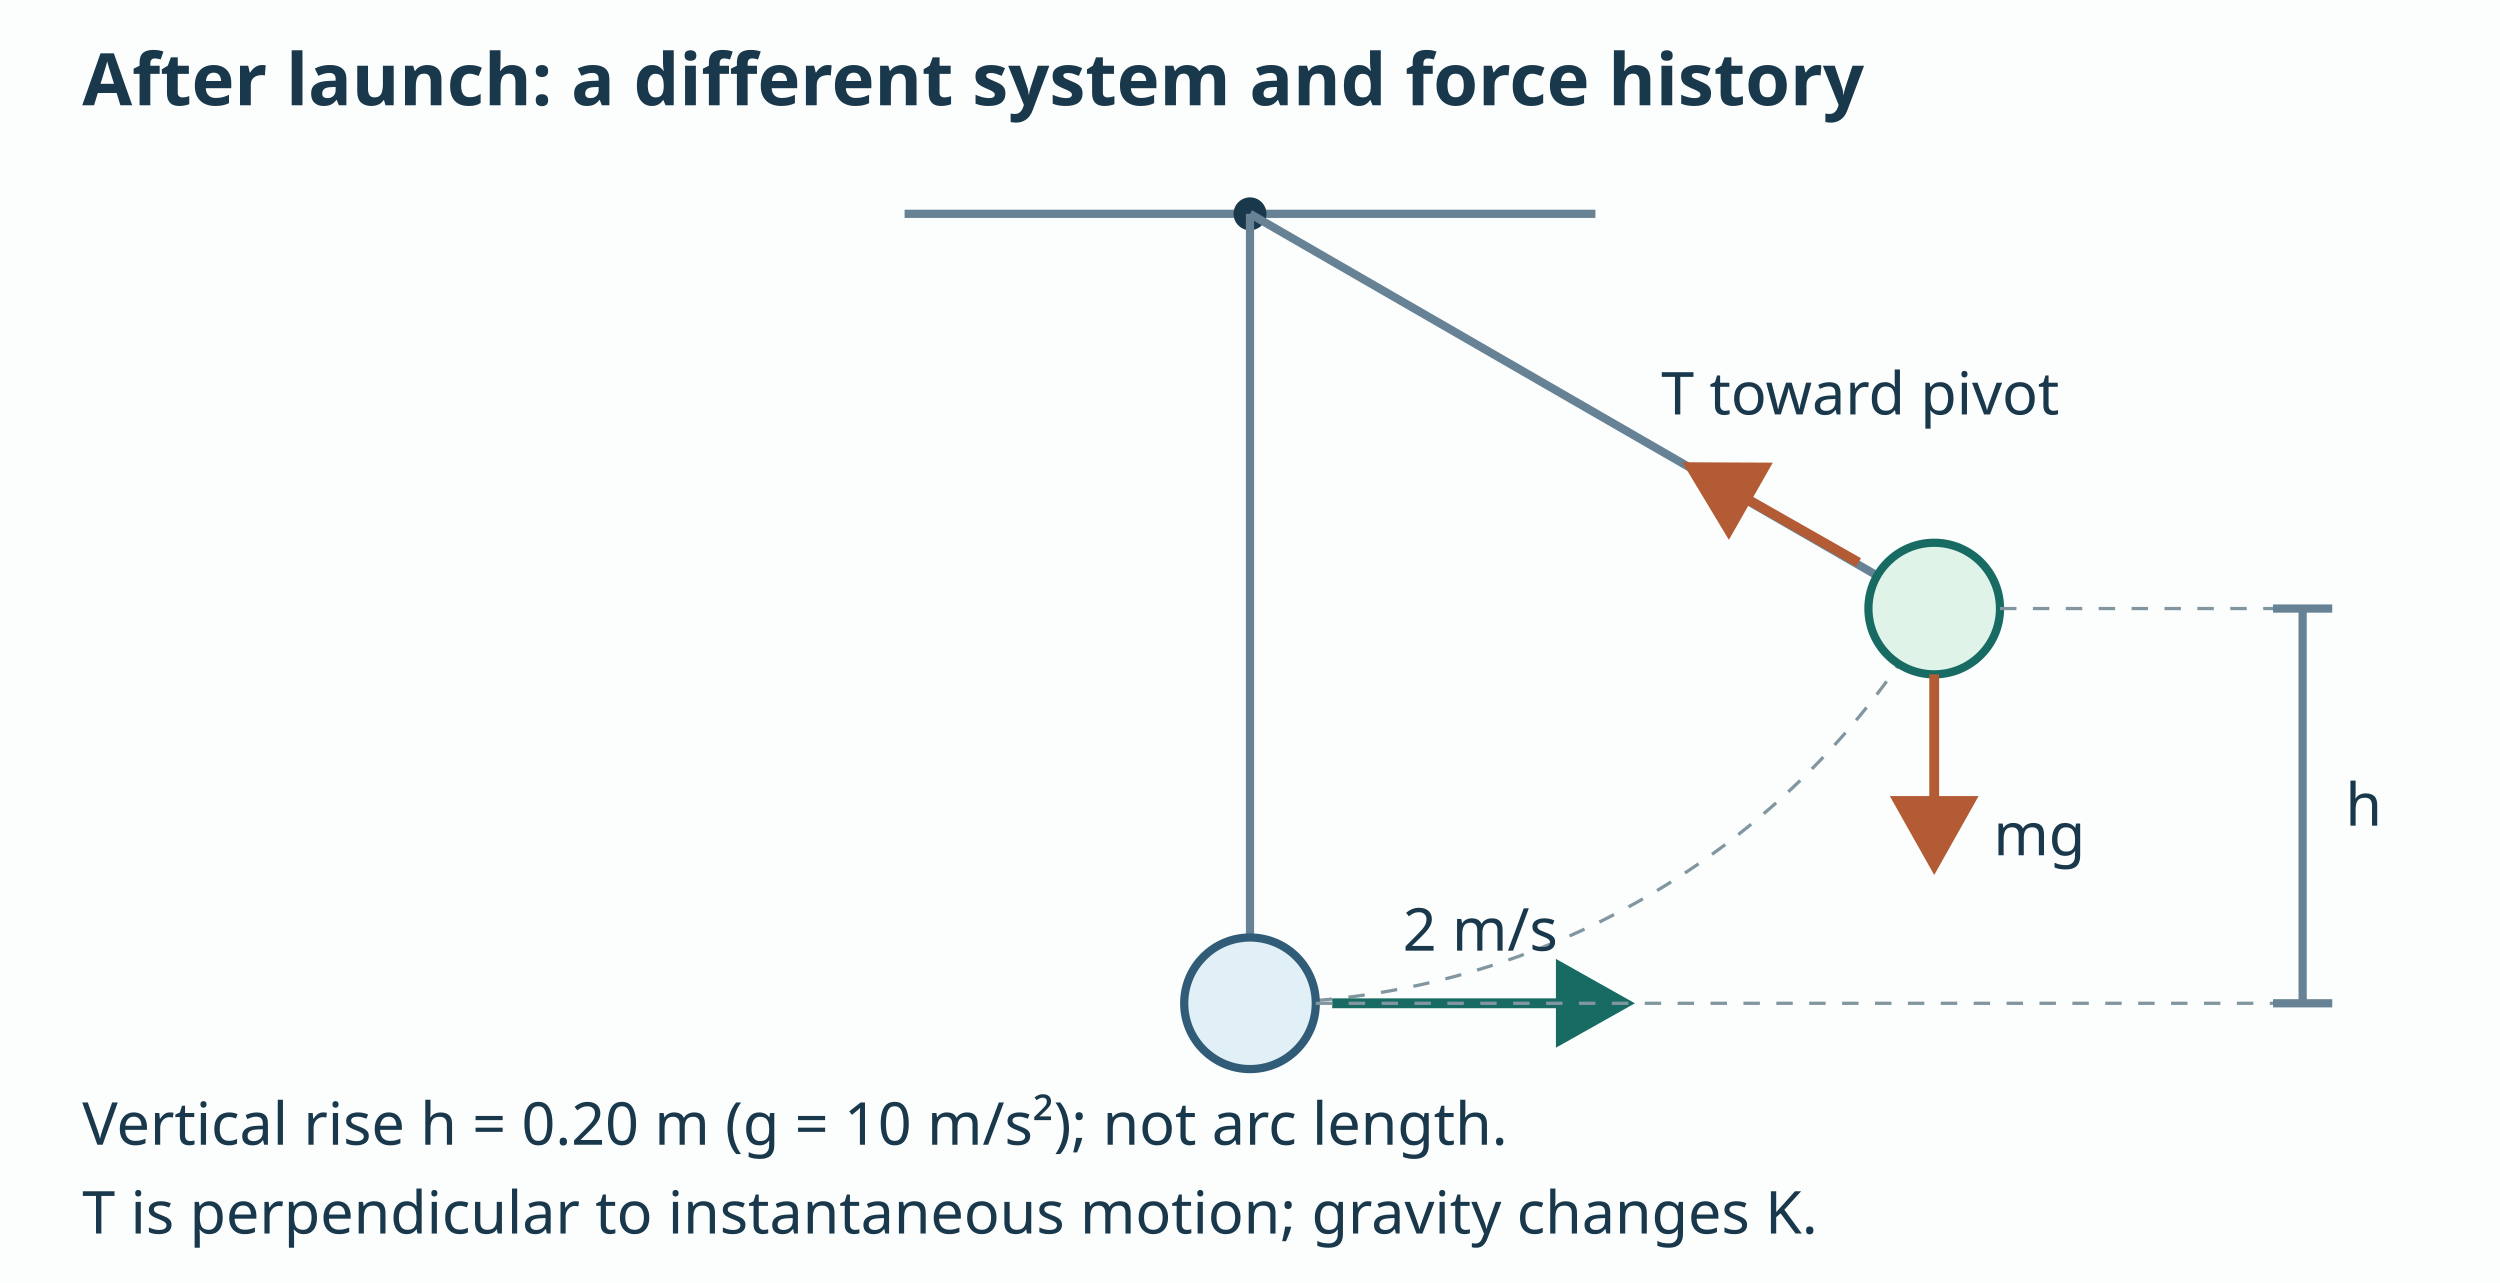
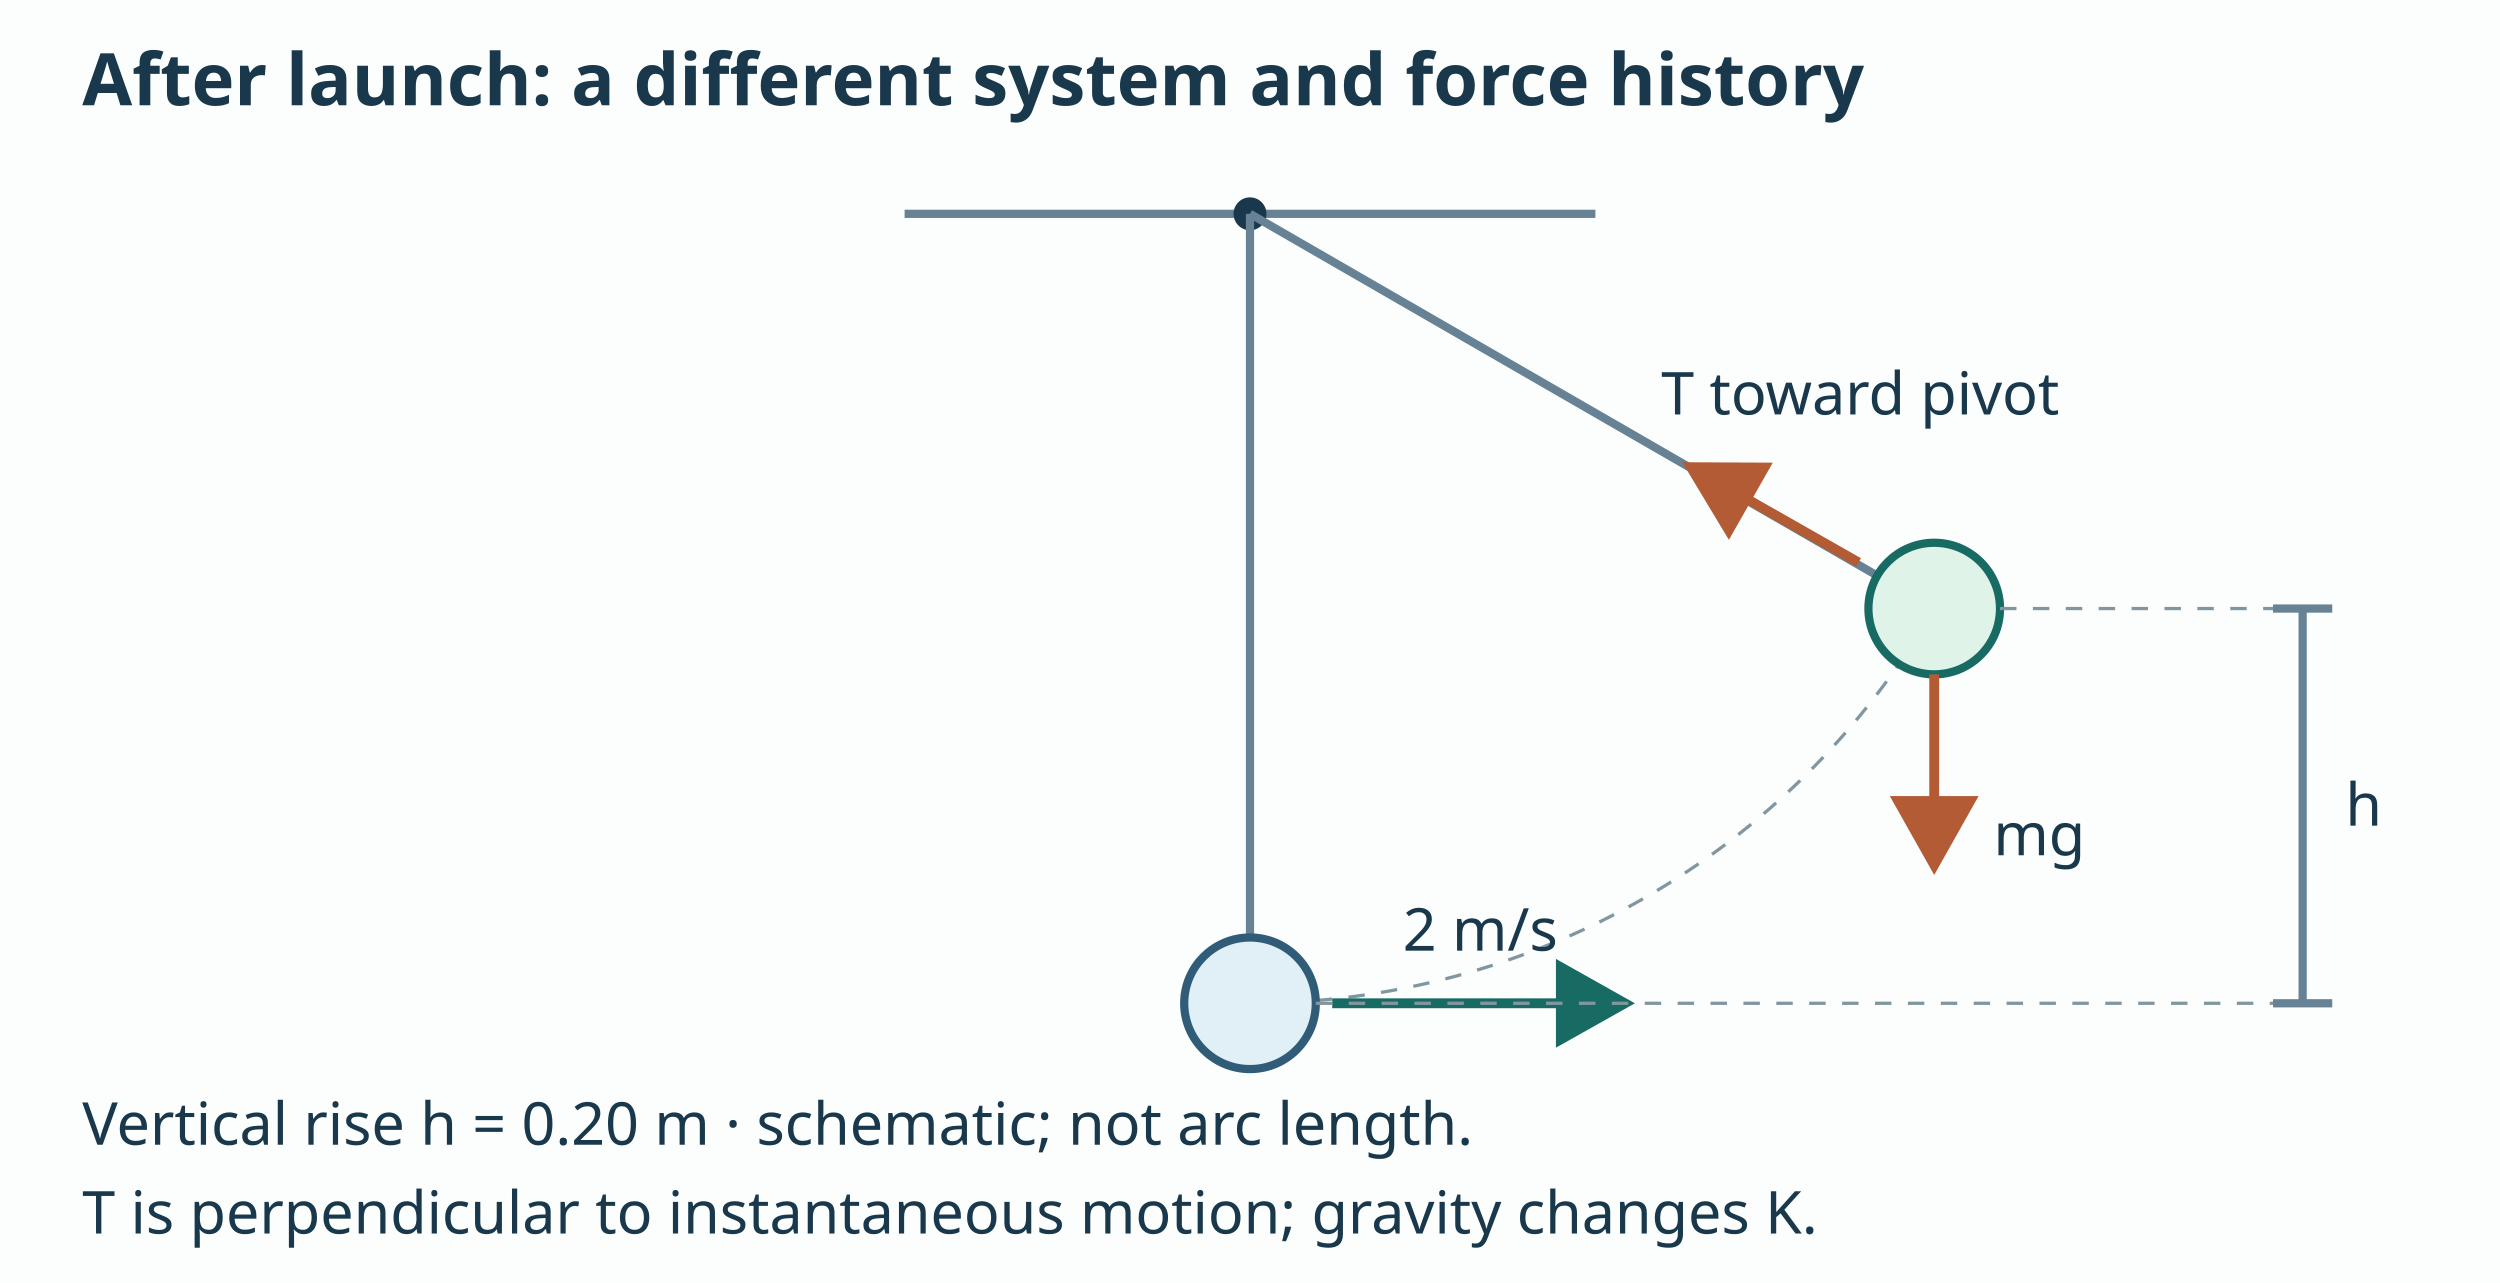
<svg xmlns="http://www.w3.org/2000/svg" viewBox="0 0 760 390" role="img" aria-labelledby="title desc">
  <defs>
    <marker id="a" markerWidth="9" markerHeight="9" refX="7" refY="4.5" orient="auto">
      <path d="M0 0L8 4.5L0 9Z" fill="#176b62" />
    </marker>
    <marker id="r" markerWidth="9" markerHeight="9" refX="7" refY="4.5" orient="auto">
      <path d="M0 0L8 4.5L0 9Z" fill="#b35b34" />
    </marker>
  </defs>
  <style>text{font:18px system-ui,sans-serif;fill:#19384b}.title{font-weight:bold;font-size:22px}.a{fill:#e1eff7;stroke:#315c78;stroke-width:2.5}.b{fill:#dff3e9;stroke:#176b62;stroke-width:2.5}.arrow{stroke:#176b62;stroke-width:3;marker-end:url(#a);fill:none}.force{stroke:#b35b34;stroke-width:3;marker-end:url(#r);fill:none}.line{stroke:#668294;stroke-width:2.5;fill:none}.dash{stroke:#8296a0;stroke-dasharray:5 5;fill:none}</style>
  <rect width="760" height="390" fill="#fcfefe" />
  <text x="25" y="32" text-anchor="start" class="title">After launch: a different system and force history</text>
  <path d="M275 65H485" class="line" />
  <circle cx="380" cy="65" r="5" fill="#19384b" />
  <path d="M380 65V305" class="line" />
  <path d="M380 65L588 185" class="line" />
  <path d="M380 305 A240 240 0 0 0 588 185" class="dash" />
  <circle cx="380" cy="305" r="20" class="a" />
  <circle cx="588" cy="185" r="20" class="b" />
  <path d="M405 305H494" class="arrow" />
  <text x="450" y="289" text-anchor="middle">2 m/s</text>
  <path d="M565 171L514 142" class="force" />
  <text x="505" y="126" text-anchor="start">T toward pivot</text>
  <path d="M588 205V263" class="force" />
  <text x="606" y="260" text-anchor="start">mg</text>
  <path d="M608 185H704M400 305H704" class="dash" />
  <path d="M700 185V305M691 185H709M691 305H709" class="line" />
  <text x="713" y="251" text-anchor="start">h</text>
-   <text x="25" y="348" text-anchor="start">Vertical rise h = 0.20 m (g = 10 m/s²); not arc length.</text>
+   <text x="25" y="348" text-anchor="start">Vertical rise h = 0.20 m · schematic; not arc length.</text>
  <text x="25" y="375" text-anchor="start">T is perpendicular to instantaneous motion; gravity changes K.</text>
</svg>
